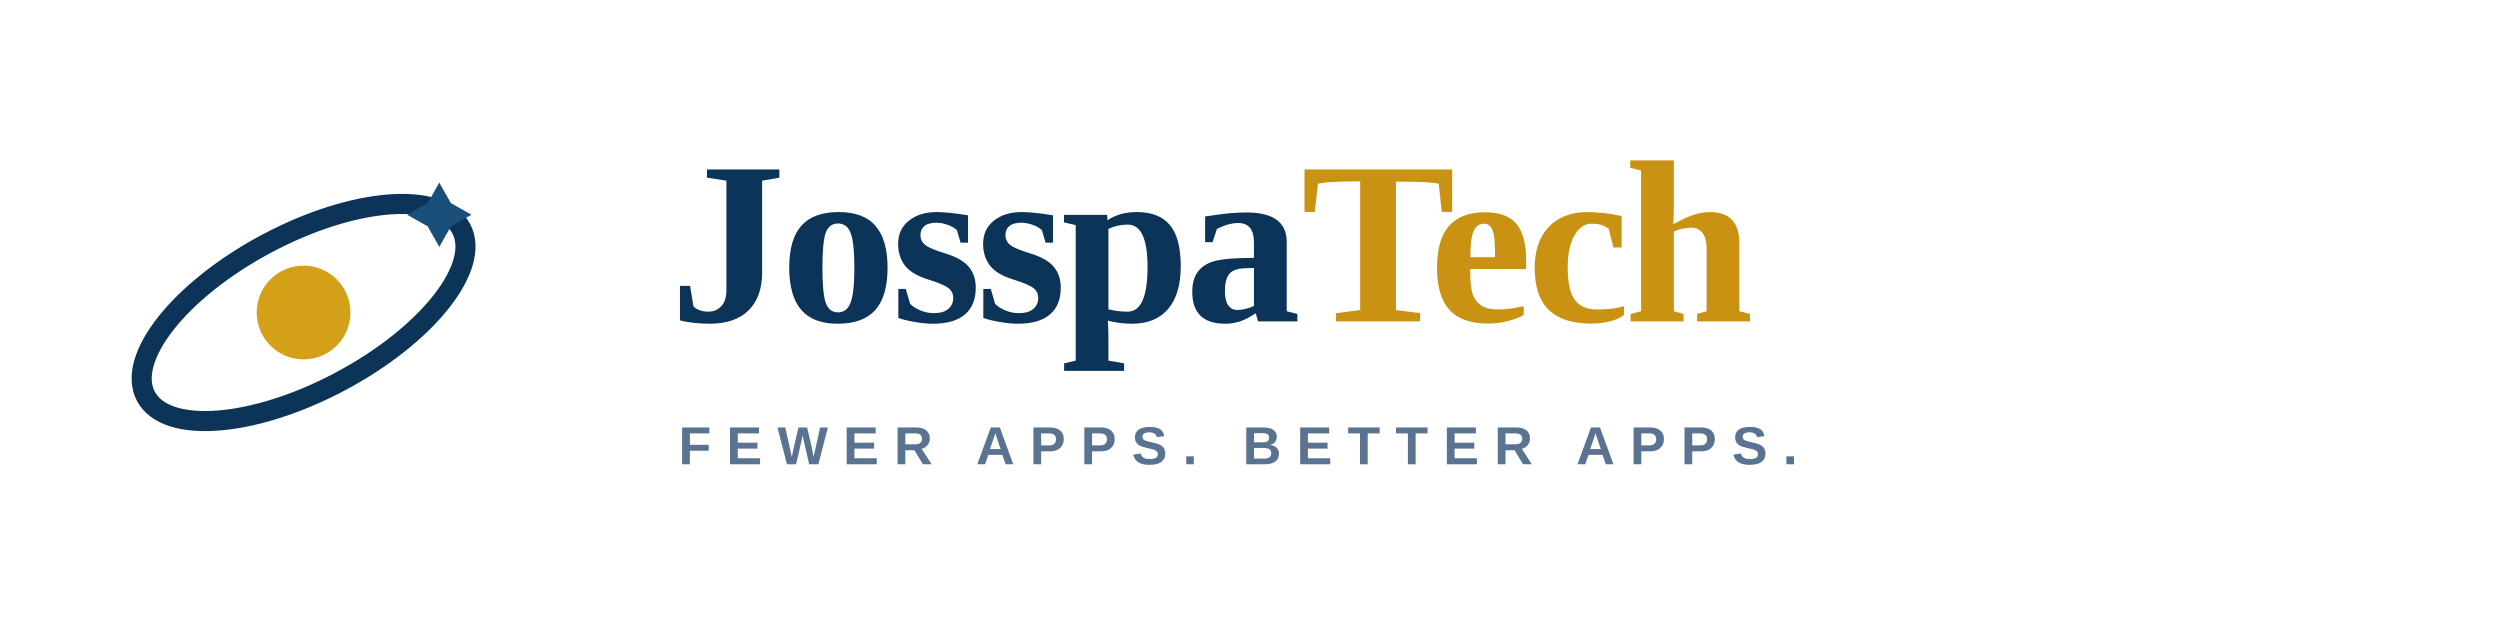
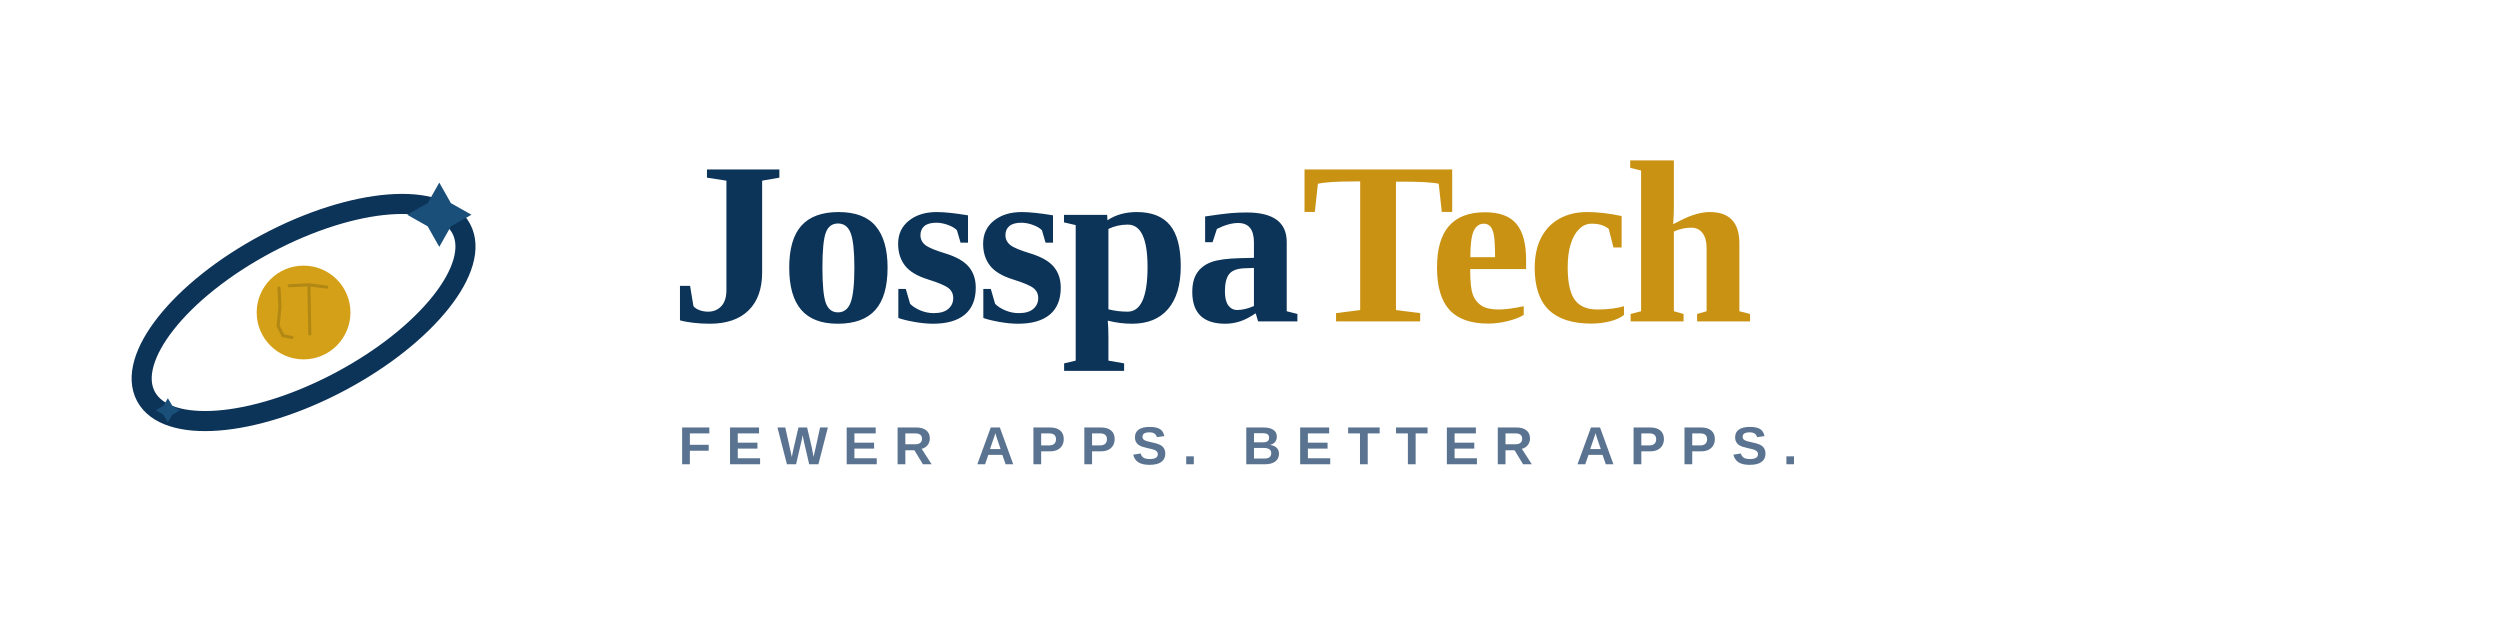
<svg xmlns="http://www.w3.org/2000/svg" viewBox="0 0 560 140" role="img" aria-label="JosspaTech">
  <g transform="translate(12 14)">
    <circle cx="56" cy="56" r="10.5" fill="#D4A017" />
+     <path d="M50.5,50.5 50.7,54.8 50.3,59.0 51.4,61.2 53.4,61.6" stroke="#8A6A10" stroke-width="0.7" fill="none" stroke-linecap="round" opacity="0.45" />
+     <path d="M52.8,50.0 57.2,49.8 61.2,50.3 M57.2,49.8 57.4,60.8" stroke="#8A6A10" stroke-width="0.7" fill="none" stroke-linecap="round" opacity="0.45" />
    <ellipse cx="56" cy="56" rx="40" ry="17.5" fill="none" stroke="#0C3358" stroke-width="4.5" transform="rotate(-28 56 56)" />
    <path d="M86.4,26.9 89.0,31.5 93.6,34.1 89.0,36.7 86.4,41.3 83.8,36.7 79.2,34.1 83.8,31.5 Z" fill="#1A4F7A" />
+     <path d="M25.6,75.2 26.6,76.9 28.3,77.9 26.6,78.9 25.6,80.6 24.6,78.9 22.9,77.9 24.6,76.9 Z" fill="#1A4F7A" />
  </g>
  <text x="150" y="72" font-family="Georgia, 'Times New Roman', serif" font-size="52" font-weight="700" letter-spacing="-1.2" fill="#0C3358">Josspa<tspan fill="#C99212">Tech</tspan>
  </text>
  <text x="152" y="104" font-family="Manrope, Arial, sans-serif" font-size="12" font-weight="700" letter-spacing="3.4" fill="#5A7390">FEWER APPS. BETTER APPS.</text>
</svg>
